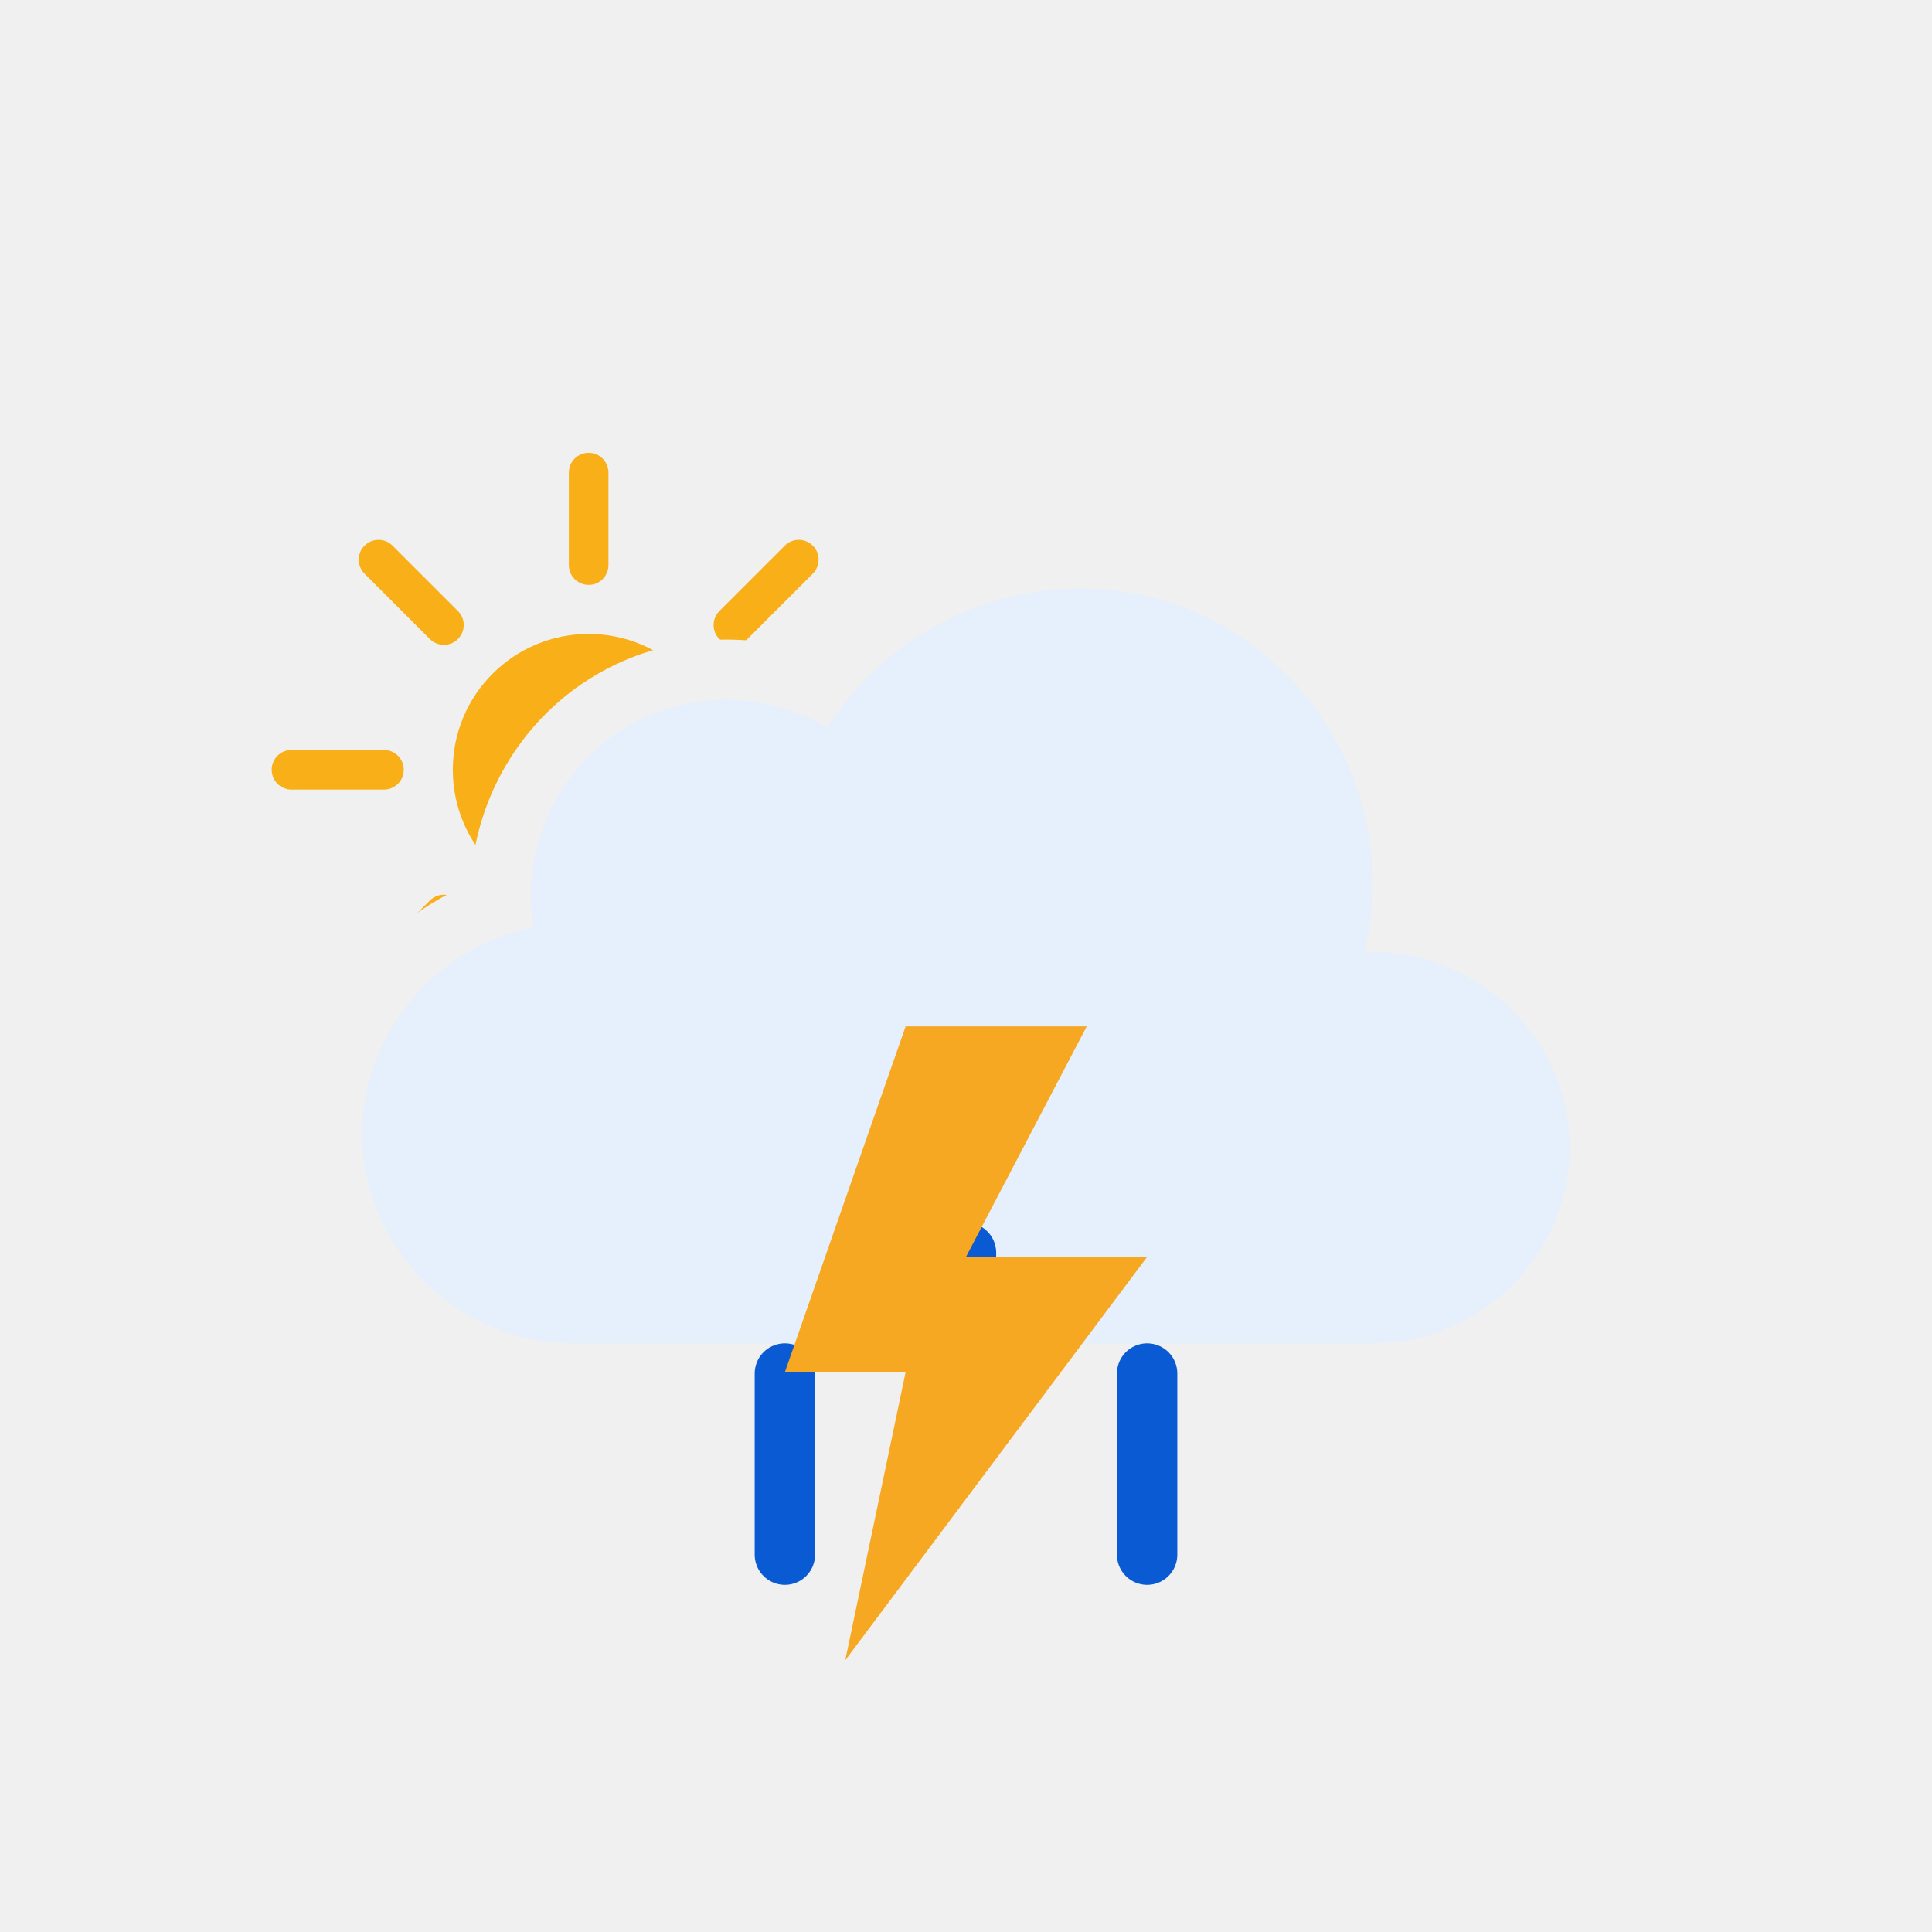
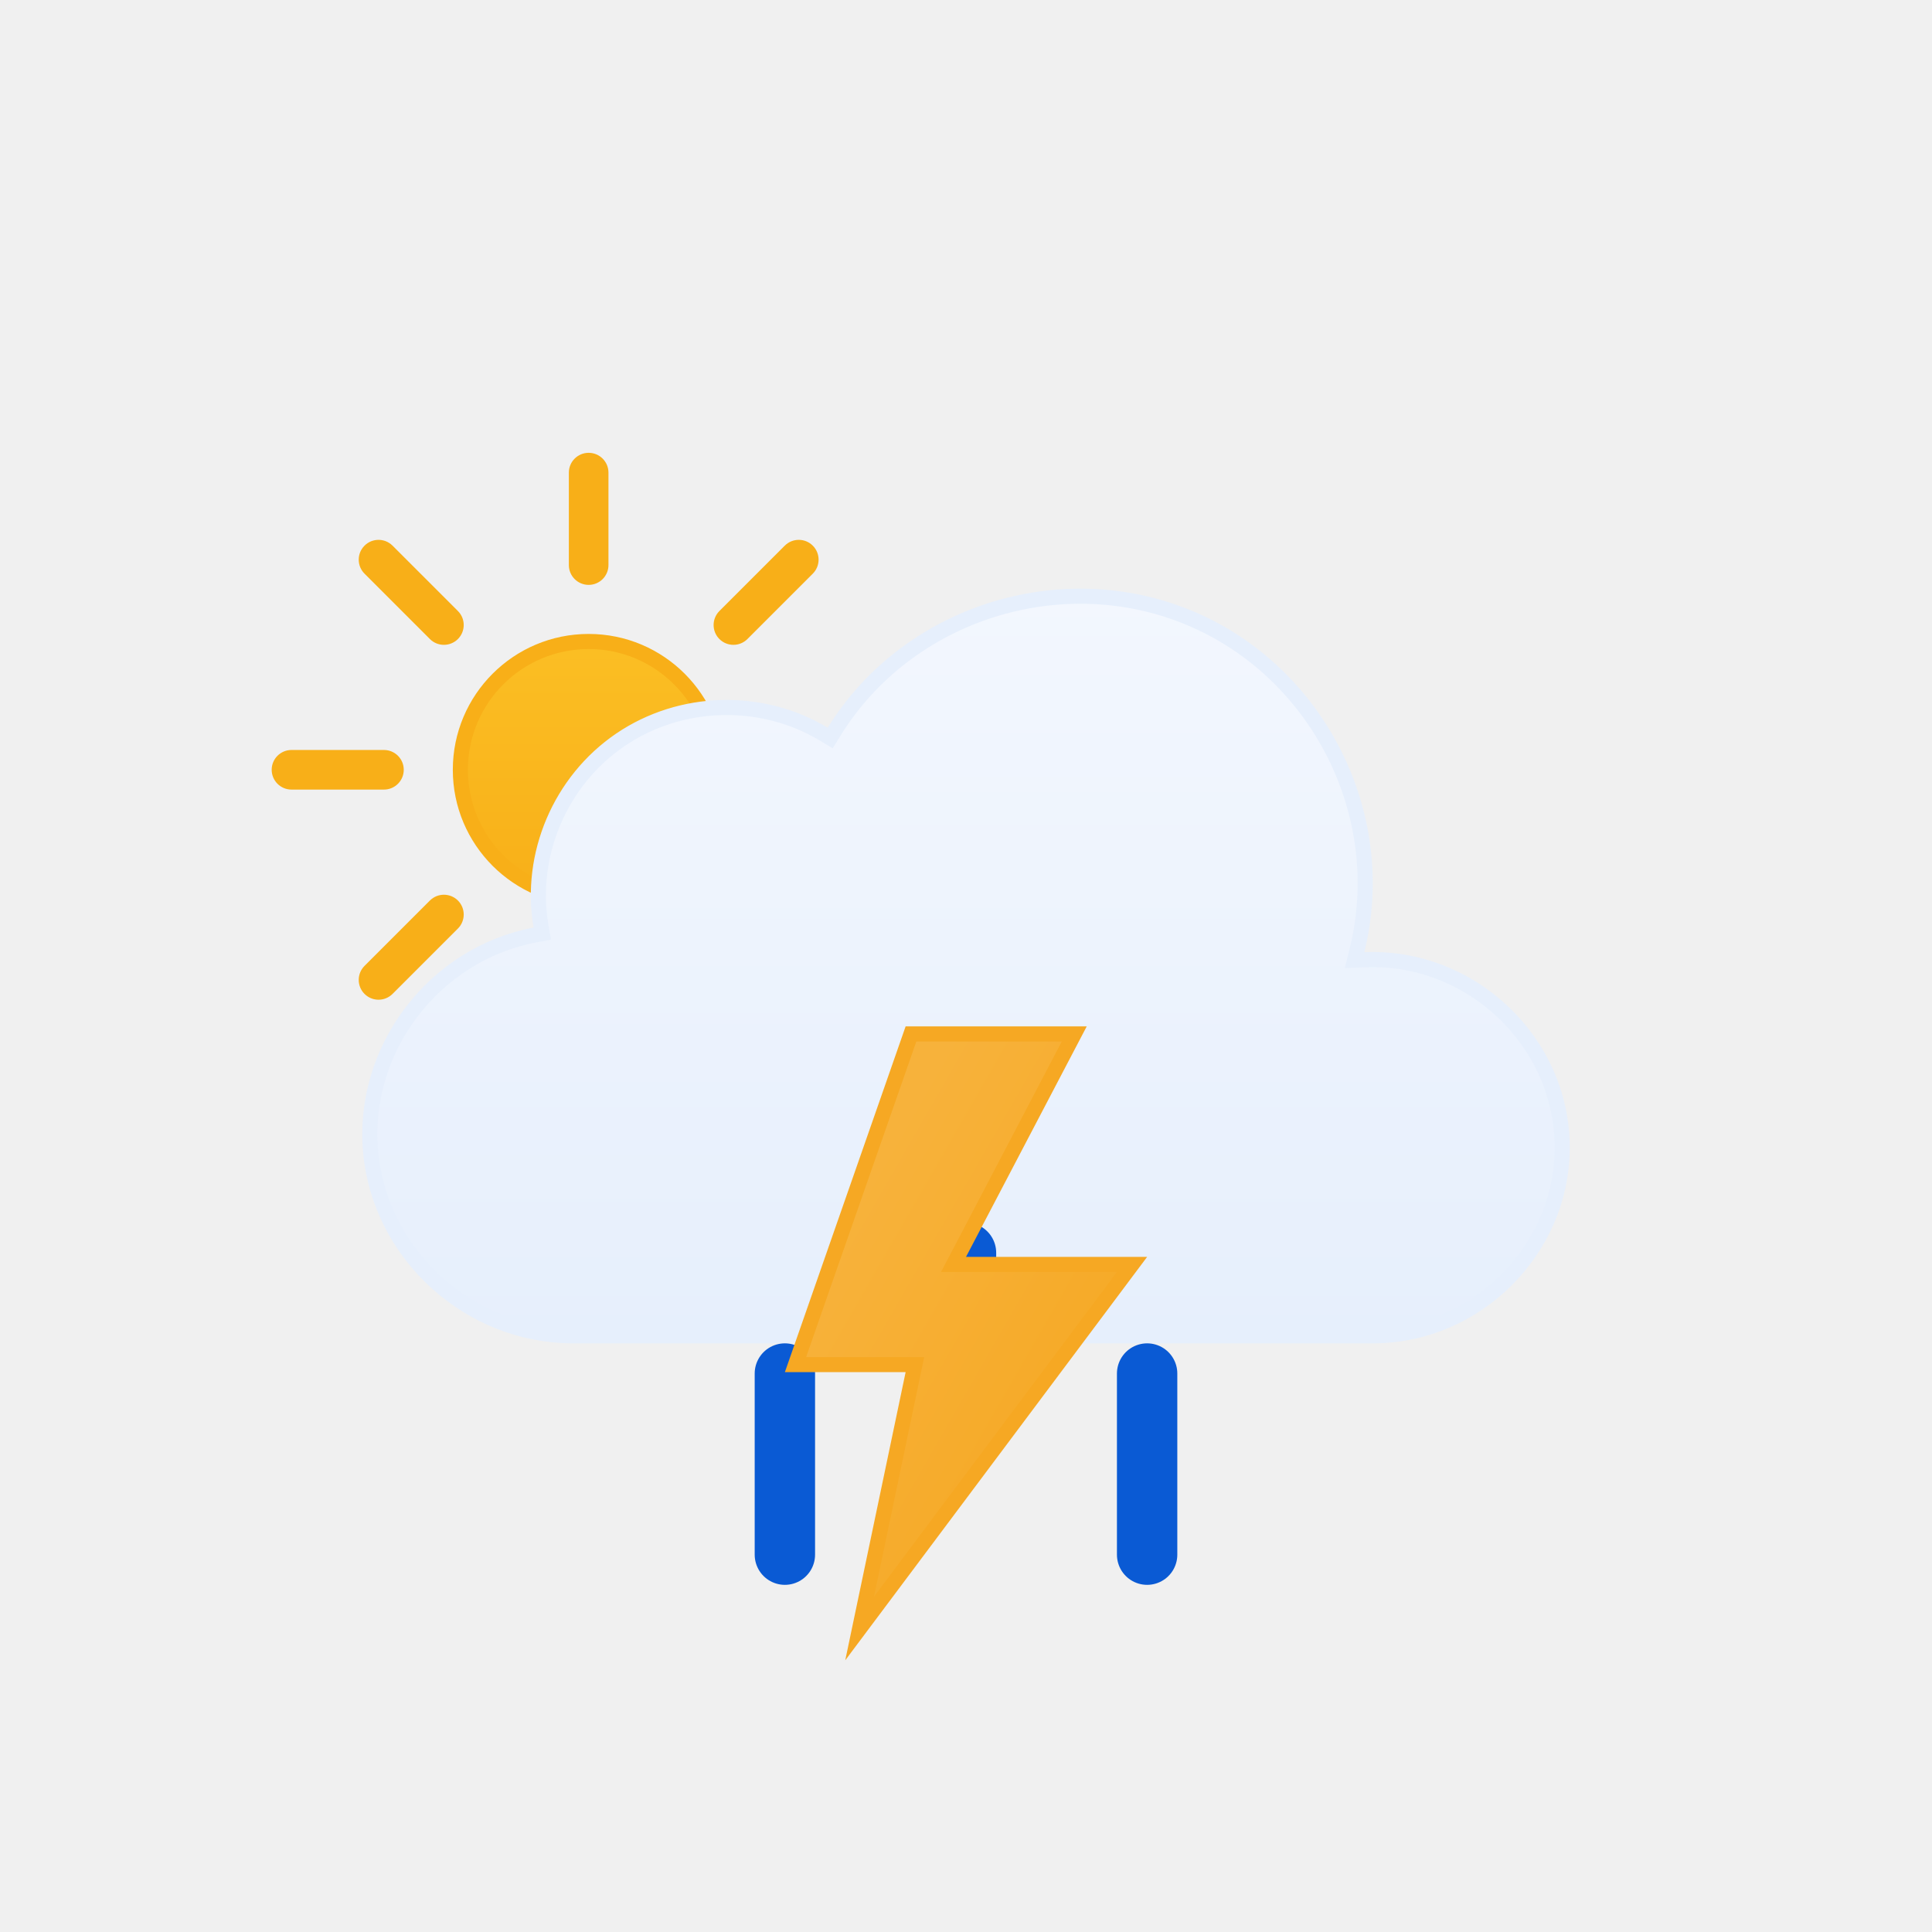
<svg xmlns="http://www.w3.org/2000/svg" viewBox="0 0 128 128" fill="none">
-   <g id="thunderstorms-day-rain" clip-path="url(#clip0_2045_39888)">
+   <g id="thunderstorms-day-rain" clip-path="url(#clip0_1858_9936)">
    <g id="Sky">
-       <g id="Mask group">
-         <mask id="mask0_2045_39888" style="mask-type:alpha" maskUnits="userSpaceOnUse" x="0" y="0" width="128" height="128">
-           <g id="Cloud Mask">
-             <path id="Subtract" fill-rule="evenodd" clip-rule="evenodd" d="M128 0H0V128H128V0ZM37.952 93H90.975C100.227 93 107.998 85.353 107.998 76.028C107.998 68.022 102.305 61.35 94.925 59.551C95.362 49.901 89.674 40.609 80.551 36.792C71.107 32.841 60.066 35.612 53.531 43.238C48.57 41.596 42.981 42.296 38.574 45.291C34.146 48.3 31.43 53.281 31.185 58.538C24.063 61.463 19.328 68.851 20.078 76.784C20.942 85.93 28.828 93.002 37.952 93Z" fill="black" />
-           </g>
-         </mask>
-         <g mask="url(#mask0_2045_39888)">
-           <g id="Sun">
-             <circle id="Core" cx="39" cy="51" r="9" fill="#F8AF18" />
-             <g id="Rays">
-               <path d="M37.688 31.312C37.688 30.588 38.275 30 39 30C39.725 30 40.312 30.588 40.312 31.312V37.438C40.312 38.162 39.725 38.75 39 38.75C38.275 38.75 37.688 38.162 37.688 37.438V31.312Z" fill="#F8AF18" />
-               <path d="M51.993 36.151C52.506 35.638 53.337 35.638 53.849 36.151C54.362 36.663 54.362 37.494 53.849 38.007L49.518 42.338C49.006 42.85 48.175 42.85 47.662 42.338C47.15 41.825 47.15 40.994 47.662 40.482L51.993 36.151Z" fill="#F8AF18" />
-               <path d="M58.688 49.688C59.412 49.688 60 50.275 60 51C60 51.725 59.412 52.312 58.688 52.312H52.562C51.838 52.312 51.25 51.725 51.25 51C51.25 50.275 51.838 49.688 52.562 49.688H58.688Z" fill="#F8AF18" />
-               <path d="M53.849 63.993C54.362 64.506 54.362 65.337 53.849 65.849C53.337 66.362 52.506 66.362 51.993 65.849L47.662 61.518C47.15 61.006 47.15 60.175 47.662 59.662C48.175 59.15 49.006 59.15 49.518 59.662L53.849 63.993Z" fill="#F8AF18" />
-               <path d="M37.688 64.562C37.688 63.838 38.275 63.25 39 63.25C39.725 63.25 40.312 63.838 40.312 64.562V70.688C40.312 71.412 39.725 72 39 72C38.275 72 37.688 71.412 37.688 70.688V64.562Z" fill="#F8AF18" />
-               <path d="M28.482 59.662C28.994 59.15 29.825 59.15 30.338 59.662C30.851 60.175 30.851 61.006 30.338 61.518L26.007 65.849C25.494 66.362 24.663 66.362 24.151 65.849C23.638 65.337 23.638 64.506 24.151 63.993L28.482 59.662Z" fill="#F8AF18" />
-               <path d="M25.438 49.688C26.162 49.688 26.75 50.275 26.75 51C26.75 51.725 26.162 52.312 25.438 52.312H19.312C18.588 52.312 18 51.725 18 51C18 50.275 18.588 49.688 19.312 49.688H25.438Z" fill="#F8AF18" />
-               <path d="M30.338 40.482C30.851 40.994 30.851 41.825 30.338 42.338C29.825 42.85 28.994 42.85 28.482 42.338L24.151 38.007C23.638 37.494 23.638 36.663 24.151 36.151C24.663 35.638 25.494 35.638 26.007 36.151L30.338 40.482Z" fill="#F8AF18" />
-             </g>
-           </g>
+       <g id="Sun">
+         <circle id="Core" cx="39" cy="51" r="8.5" fill="url(#paint0_linear_1858_9936)" stroke="#F8AF18" />
+         <g id="Rays">
+           <path d="M37.688 31.312C37.688 30.588 38.275 30 39 30C39.725 30 40.312 30.588 40.312 31.312V37.438C40.312 38.162 39.725 38.75 39 38.75C38.275 38.75 37.688 38.162 37.688 37.438V31.312Z" fill="#F8AF18" />
+           <path d="M51.993 36.151C52.506 35.638 53.337 35.638 53.849 36.151C54.362 36.663 54.362 37.494 53.849 38.007L49.518 42.338C49.006 42.85 48.175 42.85 47.662 42.338C47.15 41.825 47.15 40.994 47.662 40.482L51.993 36.151Z" fill="#F8AF18" />
+           <path d="M58.688 49.688C59.412 49.688 60 50.275 60 51C60 51.725 59.412 52.312 58.688 52.312H52.562C51.838 52.312 51.25 51.725 51.25 51C51.25 50.275 51.838 49.688 52.562 49.688H58.688Z" fill="#F8AF18" />
+           <path d="M53.849 63.993C54.362 64.506 54.362 65.337 53.849 65.849C53.337 66.362 52.506 66.362 51.993 65.849L47.662 61.518C47.15 61.006 47.15 60.175 47.662 59.662C48.175 59.15 49.006 59.15 49.518 59.662L53.849 63.993Z" fill="#F8AF18" />
+           <path d="M37.688 64.562C37.688 63.838 38.275 63.25 39 63.25C39.725 63.25 40.312 63.838 40.312 64.562V70.688C40.312 71.412 39.725 72 39 72C38.275 72 37.688 71.412 37.688 70.688V64.562Z" fill="#F8AF18" />
+           <path d="M28.482 59.662C28.994 59.15 29.825 59.15 30.338 59.662C30.851 60.175 30.851 61.006 30.338 61.518L26.007 65.849C25.494 66.362 24.663 66.362 24.151 65.849C23.638 65.337 23.638 64.506 24.151 63.993L28.482 59.662Z" fill="#F8AF18" />
+           <path d="M25.438 49.688C26.162 49.688 26.75 50.275 26.75 51C26.75 51.725 26.162 52.312 25.438 52.312H19.312C18.588 52.312 18 51.725 18 51C18 50.275 18.588 49.688 19.312 49.688H25.438Z" fill="#F8AF18" />
+           <path d="M30.338 40.482C30.851 40.994 30.851 41.825 30.338 42.338C29.825 42.85 28.994 42.85 28.482 42.338L24.151 38.007C23.638 37.494 23.638 36.663 24.151 36.151C24.663 35.638 25.494 35.638 26.007 36.151L30.338 40.482Z" fill="#F8AF18" />
        </g>
      </g>
      <g id="Clouds">
        <g id="Cloud">
-           <path id="Cloud_2" d="M90.389 63.086C92.684 53.882 87.741 44.136 79.009 40.482C70.265 36.824 59.828 40.138 54.837 48.212C50.536 45.625 44.975 45.778 40.824 48.599C36.683 51.413 34.5 56.514 35.35 61.454C28.393 62.769 23.393 69.339 24.062 76.408C24.73 83.478 30.872 89.002 37.953 89C55.607 89 73.306 89 90.977 89C98.045 89 104 83.119 104 76.028C104 68.701 97.678 62.767 90.389 63.086Z" fill="#E6EFFC" />
+           <path id="Cloud_2" d="M55.263 48.475C60.123 40.611 70.298 37.38 78.815 40.943C87.322 44.502 92.138 54.003 89.903 62.965L89.742 63.614L90.411 63.585C97.421 63.279 103.5 68.992 103.5 76.028C103.5 82.84 97.772 88.5 90.977 88.5H37.954C31.128 88.502 25.203 83.171 24.559 76.36C23.916 69.552 28.737 63.212 35.443 61.945L35.926 61.853L35.843 61.369C35.026 56.624 37.126 51.717 41.105 49.013C45.095 46.301 50.446 46.154 54.58 48.64L55.003 48.895L55.263 48.475Z" fill="url(#paint1_linear_1858_9936)" stroke="#E6EFFC" stroke-miterlimit="10" />
        </g>
      </g>
    </g>
    <g id="Precipitation">
      <g id="Raindrops">
        <path id="Raindrop 1" d="M52 83V95" stroke="#0A5AD4" stroke-width="4" stroke-linecap="round" transform="translate(0, 8)" />
        <path id="Raindrop 2" d="M64 83V95" stroke="#0A5AD4" stroke-width="4" stroke-linecap="round" transform="translate(0, 0)" />
        <path id="Raindrop 3" d="M76 83V95" stroke="#0A5AD4" stroke-width="4" stroke-linecap="round" transform="translate(0, 8)" />
      </g>
    </g>
    <g id="Lightning">
-       <path id="Lightning Bolt" d="M60 68L52 90.909H60L55.999 110L76 83.273H64L72 68H60Z" fill="#F6A823" />
+       <path id="Lightning Bolt" d="M71.173 68.5L63.557 83.041L63.173 83.772H75.002L56.952 107.892L60.489 91.012L60.616 90.409H52.704L60.355 68.5H71.173Z" fill="url(#paint2_linear_1858_9936)" stroke="#F6A823" stroke-miterlimit="10" />
    </g>
  </g>
  <defs>
-     <clipPath id="clip0_2045_39888">
+     <linearGradient id="paint0_linear_1858_9936" x1="39" y1="42" x2="39" y2="60" gradientUnits="userSpaceOnUse">
+       <stop stop-color="#FBBF24" />
+       <stop offset="1" stop-color="#F8AF18" />
+     </linearGradient>
+     <linearGradient id="paint1_linear_1858_9936" x1="64.001" y1="39" x2="64.001" y2="89" gradientUnits="userSpaceOnUse">
+       <stop stop-color="#F3F7FE" />
+       <stop offset="1" stop-color="#E6EFFC" />
+     </linearGradient>
+     <linearGradient id="paint2_linear_1858_9936" x1="64.528" y1="66.038" x2="84.414" y2="77.457" gradientUnits="userSpaceOnUse">
+       <stop stop-color="#F7B23B" />
+       <stop offset="1" stop-color="#F6A823" />
+     </linearGradient>
+     <clipPath id="clip0_1858_9936">
      <rect width="128" height="128" fill="white" />
    </clipPath>
  </defs>
</svg>
